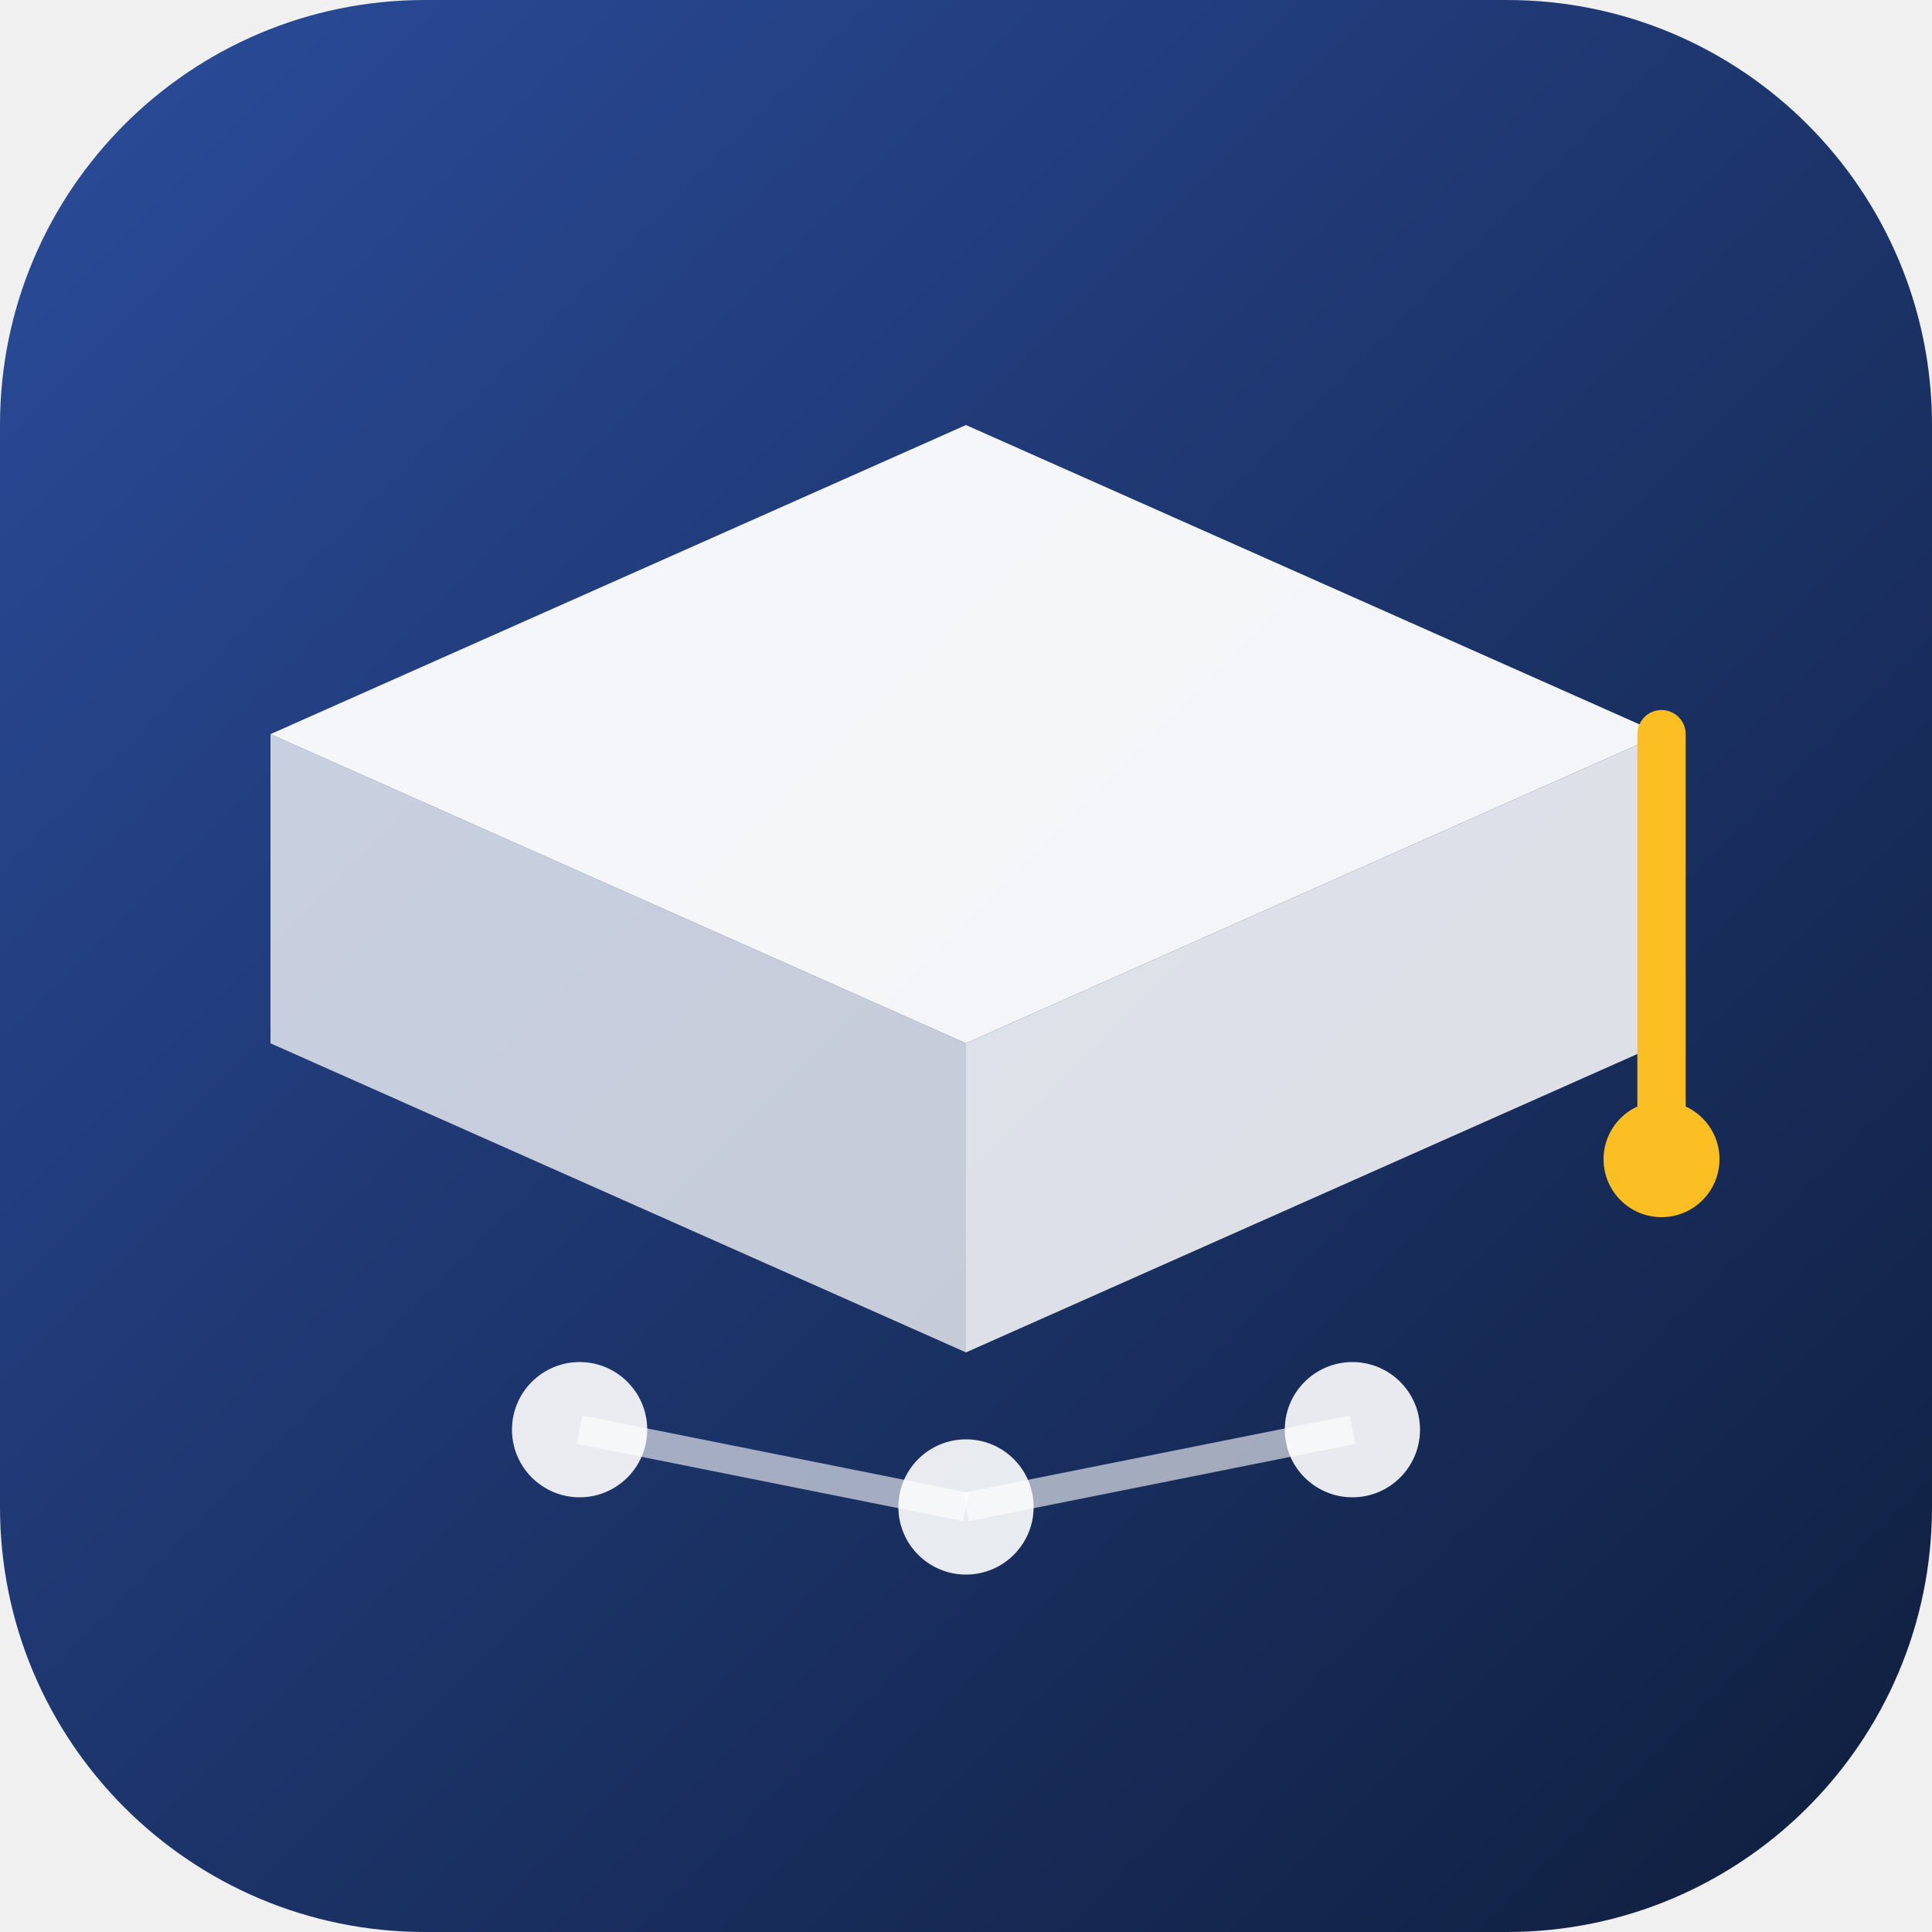
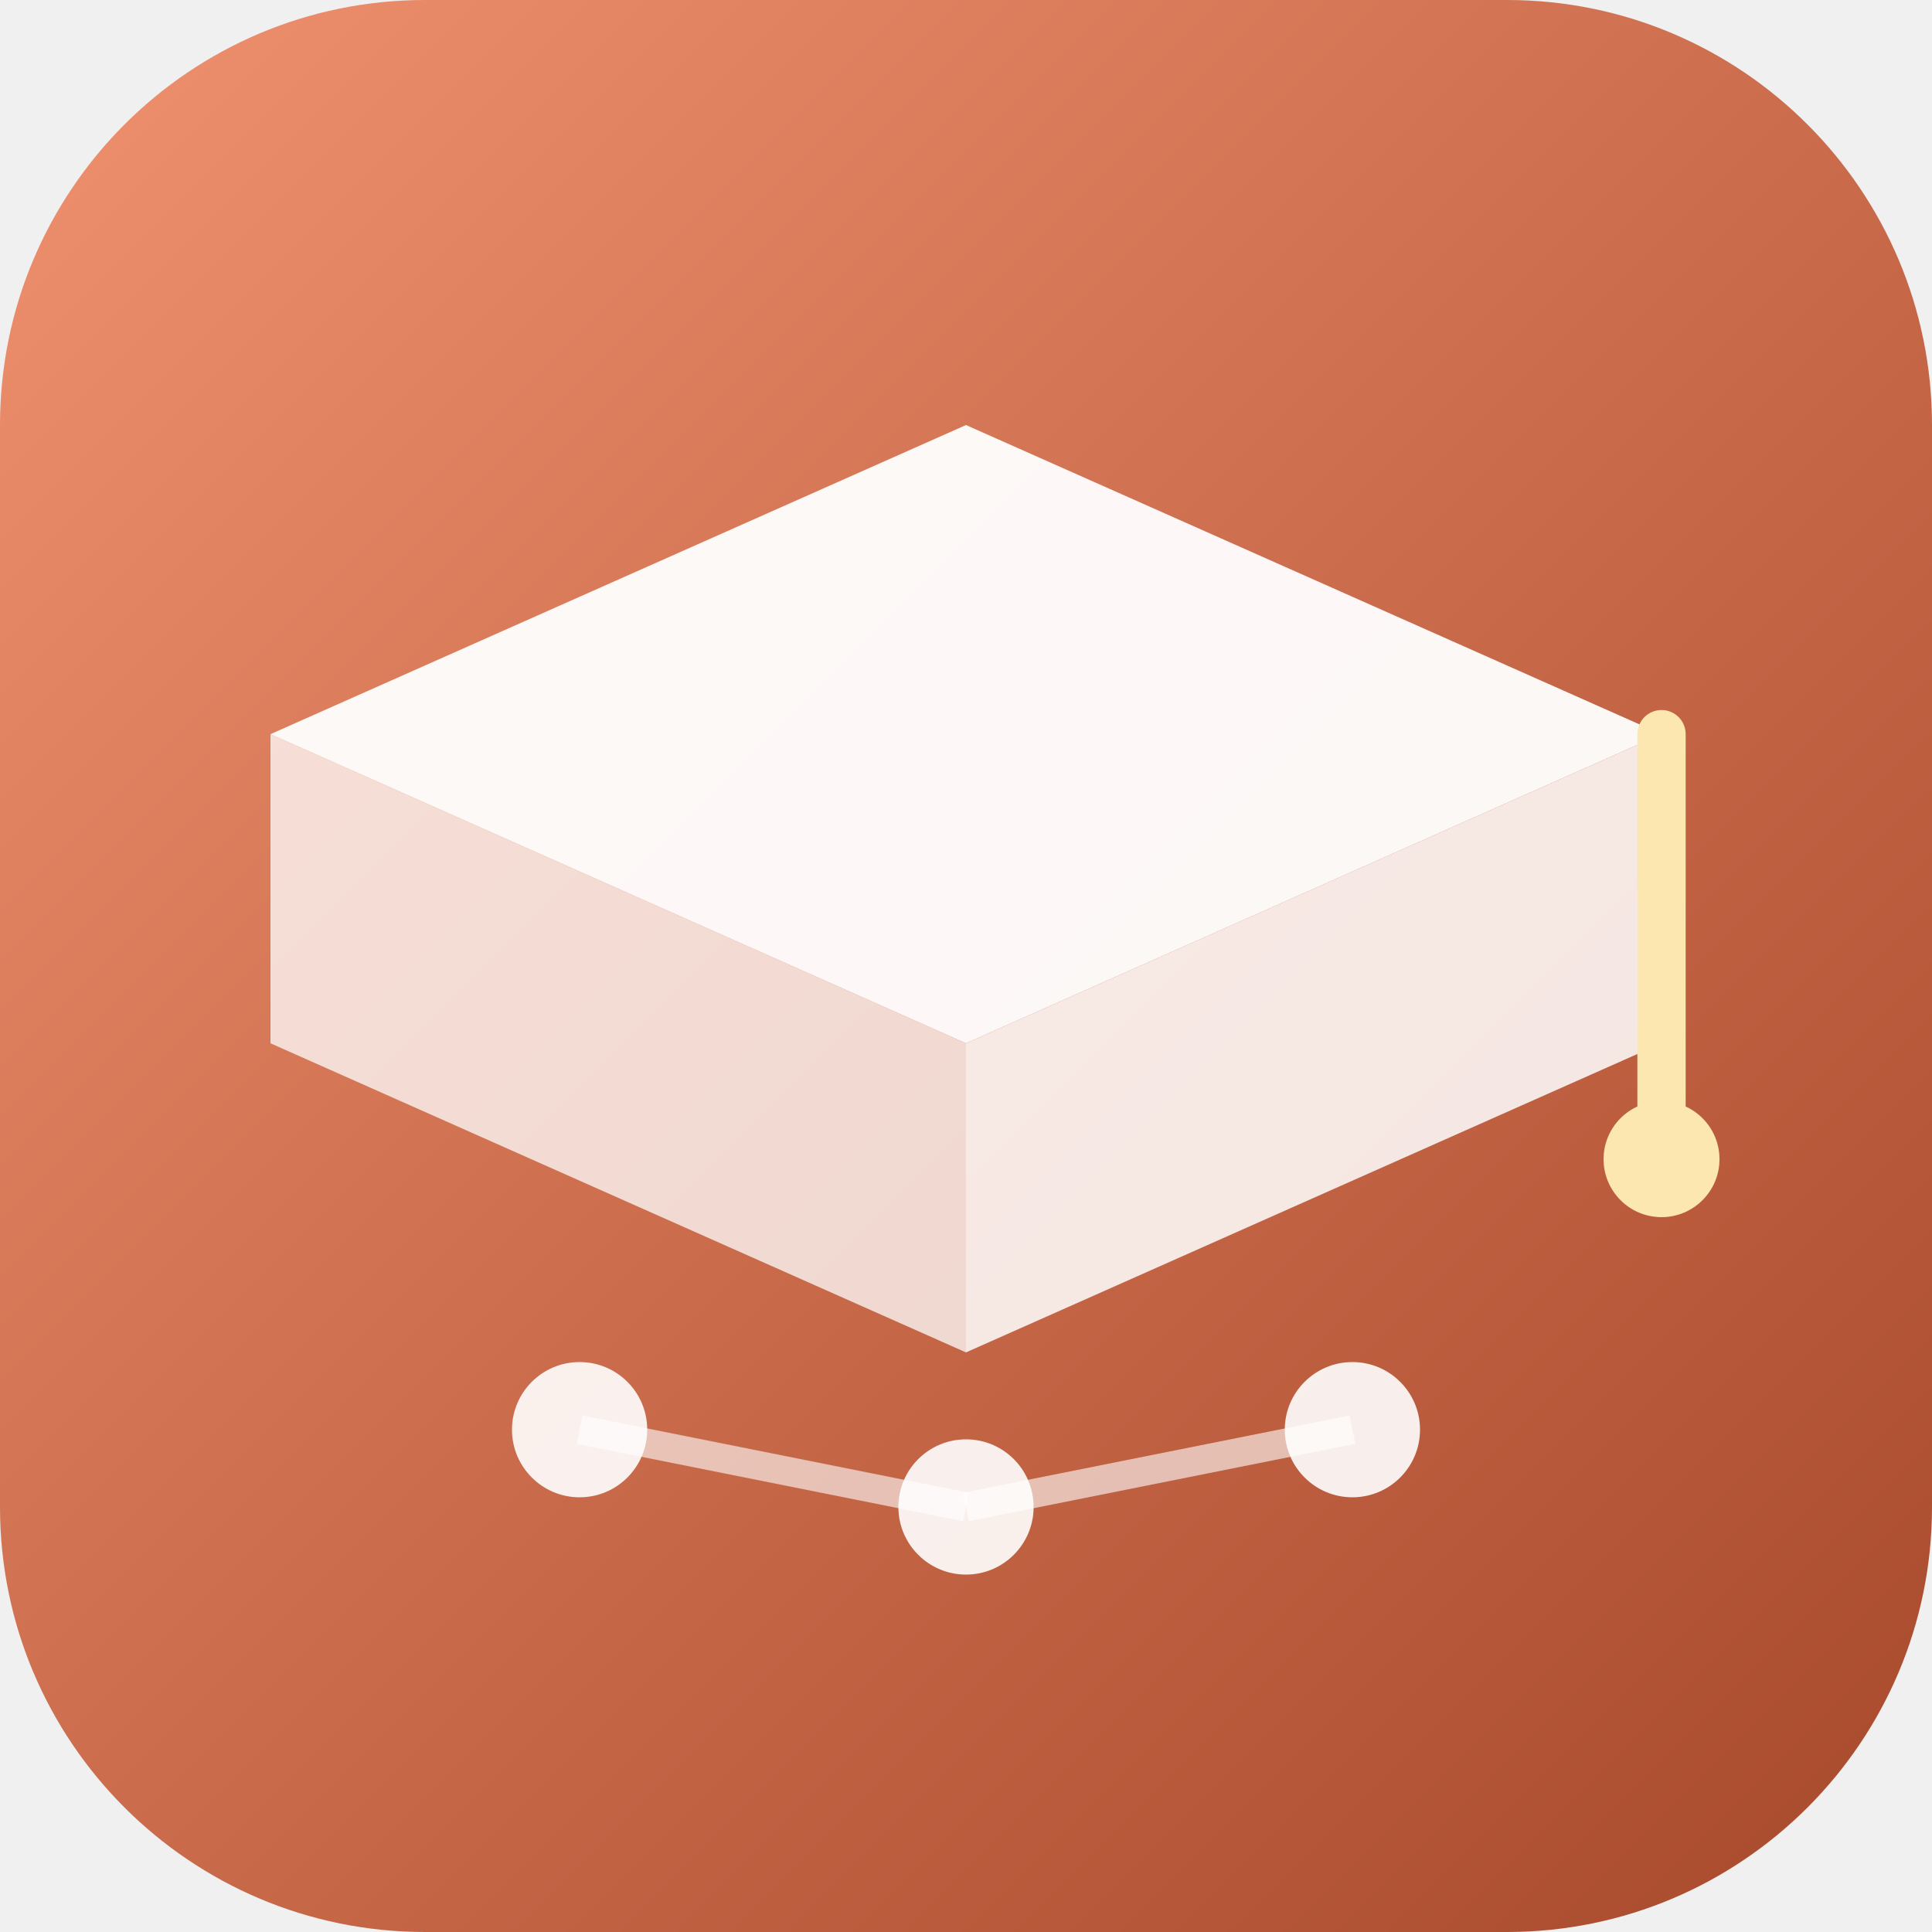
<svg xmlns="http://www.w3.org/2000/svg" viewBox="0 0 100 100">
  <defs>
    <linearGradient id="bg" x1="0%" y1="0%" x2="100%" y2="100%">
-       <stop offset="0%" style="stop-color:#2B4C9B" />
-       <stop offset="100%" style="stop-color:#0F1E3D" />
+       <stop offset="0%" style="stop-color:#F0916F" />
+       <stop offset="100%" style="stop-color:#A6482A" />
    </linearGradient>
  </defs>
  <rect width="100" height="100" rx="22" fill="url(#bg)" />
  <polygon points="50,22 14,38 50,54 86,38" fill="white" opacity="0.95" />
  <polygon points="50,54 50,70 14,54 14,38 50,54" fill="white" opacity="0.75" />
  <polygon points="50,54 50,70 86,54 86,38 50,54" fill="white" opacity="0.85" />
-   <line x1="86" y1="38" x2="86" y2="58" stroke="#FBBF24" stroke-width="2.5" stroke-linecap="round" />
-   <circle cx="86" cy="60" r="3" fill="#FBBF24" />
+   <line x1="86" y1="38" x2="86" y2="58" stroke="#FDE7B0" stroke-width="2.5" stroke-linecap="round" />
+   <circle cx="86" cy="60" r="3" fill="#FDE7B0" />
  <circle cx="30" cy="74" r="3.5" fill="white" opacity="0.9" />
  <circle cx="50" cy="78" r="3.5" fill="white" opacity="0.9" />
  <circle cx="70" cy="74" r="3.5" fill="white" opacity="0.9" />
  <line x1="30" y1="74" x2="50" y2="78" stroke="white" stroke-width="1.5" opacity="0.6" />
  <line x1="50" y1="78" x2="70" y2="74" stroke="white" stroke-width="1.5" opacity="0.6" />
</svg>
